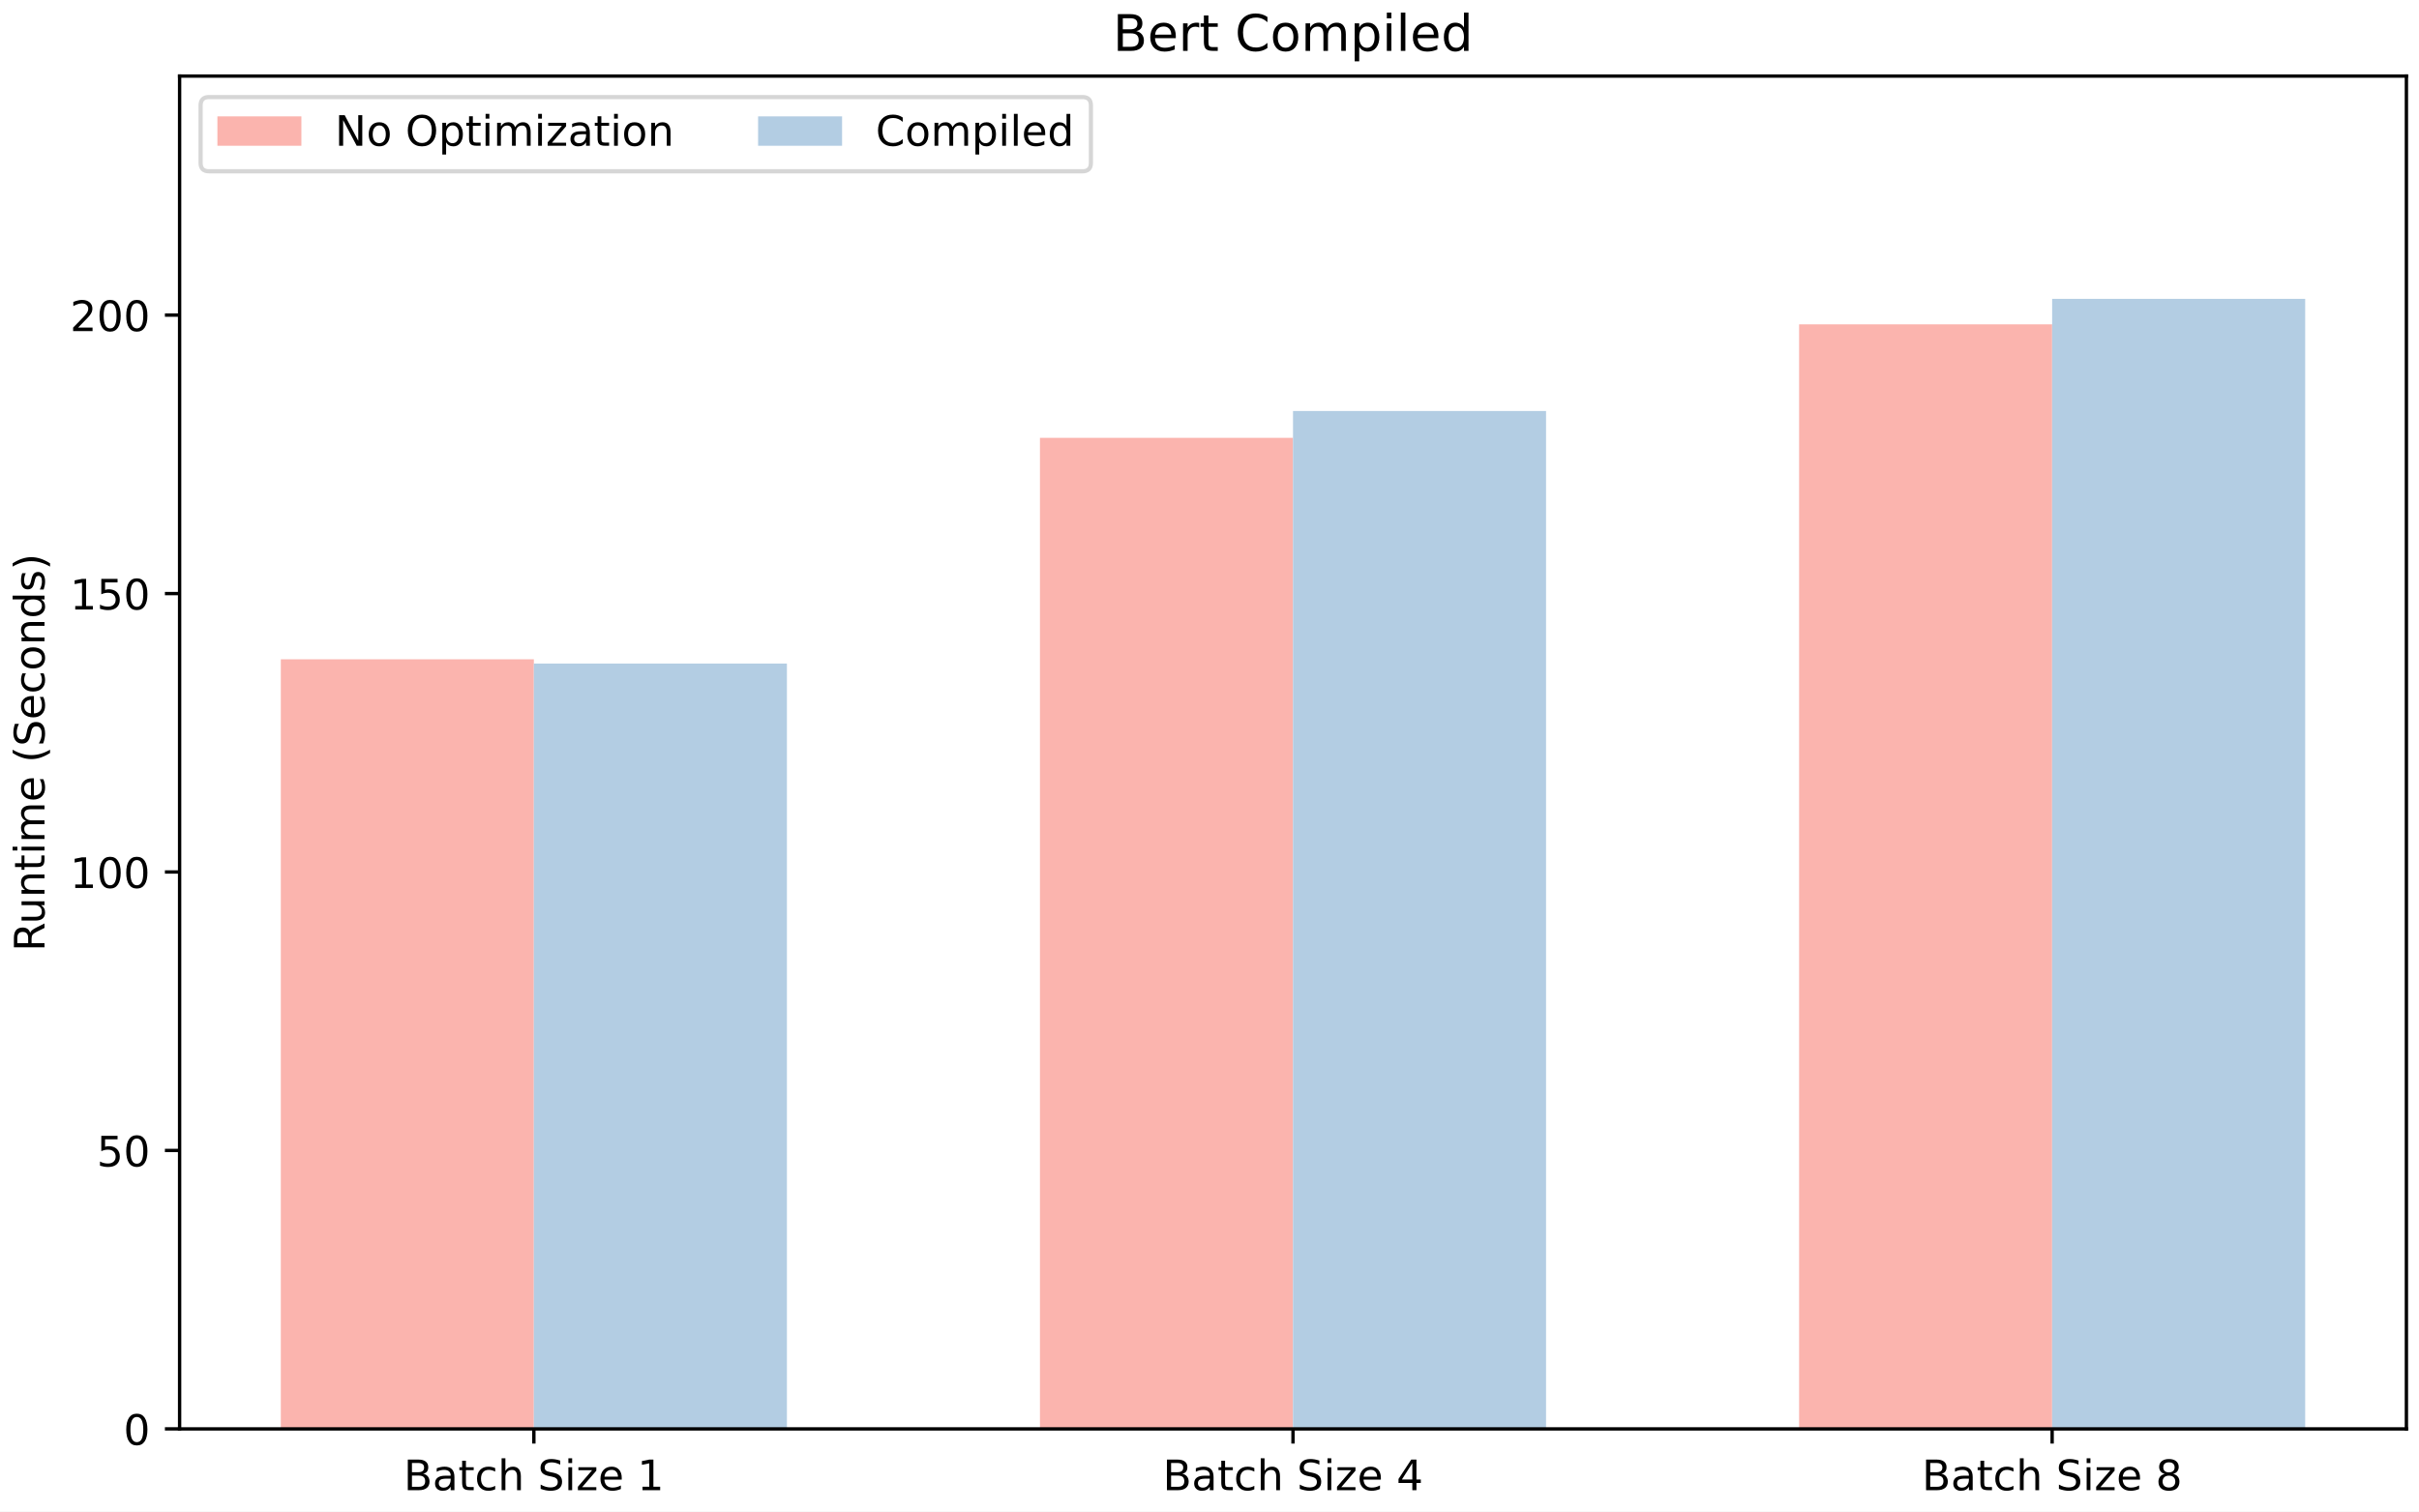
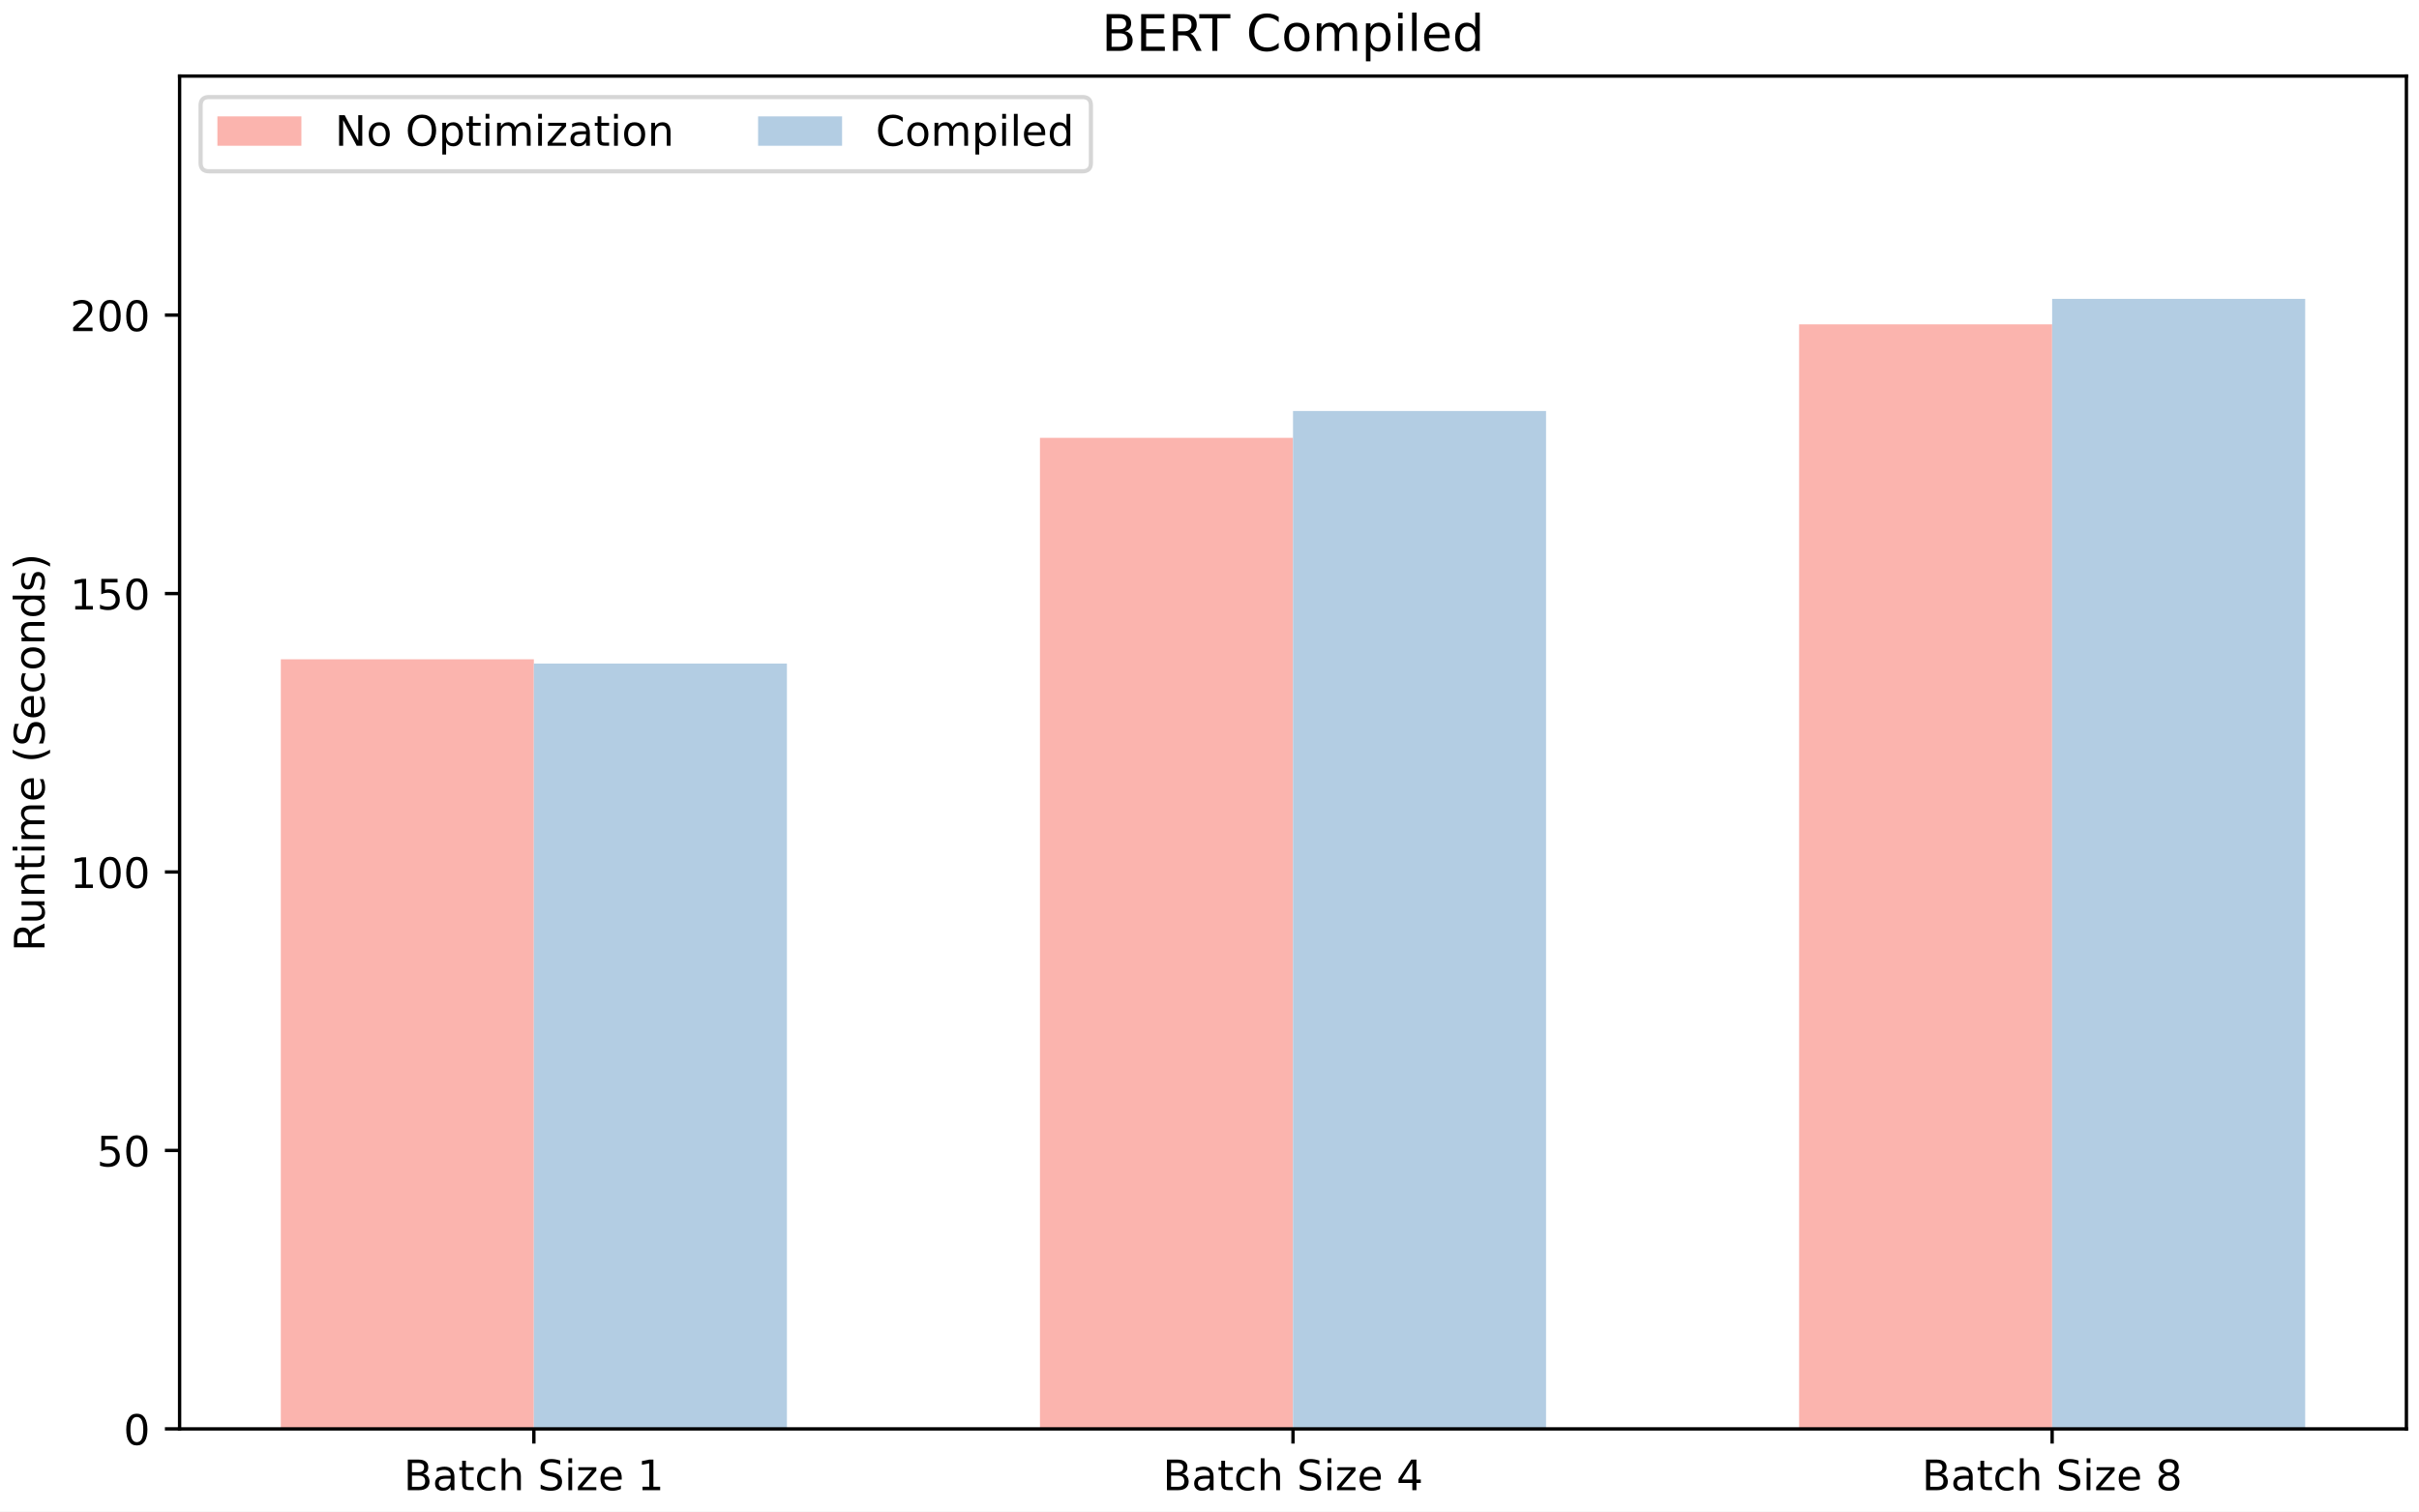
<svg xmlns="http://www.w3.org/2000/svg" xmlns:xlink="http://www.w3.org/1999/xlink" width="576pt" height="360pt" viewBox="0 0 576 360" version="1.1">
  <defs>
    <style type="text/css">*{stroke-linejoin: round; stroke-linecap: butt}</style>
  </defs>
  <g id="figure_1">
    <g id="patch_1">
      <path d="M 0 360 L 576 360 L 576 0 L 0 0 z " style="fill: #ffffff" />
    </g>
    <g id="axes_1">
      <g id="patch_2">
        <path d="M 42.766 340.322 L 573 340.322 L 573 18.118 L 42.766 18.118 z " style="fill: #ffffff" />
      </g>
      <g id="patch_3">
-         <path d="M 66.867 340.322 L 127.121 340.322 L 127.121 157.025 L 66.867 157.025 z " clip-path="url(#pbd06980a5d)" style="fill: #fbb4ae" />
+         <path d="M 66.867 340.322 L 127.121 340.322 L 127.121 157.025 L 66.867 157.025 z " clip-path="url(#padce8d8c73)" style="fill: #fbb4ae" />
      </g>
      <g id="patch_4">
-         <path d="M 247.629 340.322 L 307.883 340.322 L 307.883 104.276 L 247.629 104.276 z " clip-path="url(#pbd06980a5d)" style="fill: #fbb4ae" />
+         <path d="M 247.629 340.322 L 307.883 340.322 L 307.883 104.276 L 247.629 104.276 z " clip-path="url(#padce8d8c73)" style="fill: #fbb4ae" />
      </g>
      <g id="patch_5">
-         <path d="M 428.391 340.322 L 488.644 340.322 L 488.644 77.238 L 428.391 77.238 z " clip-path="url(#pbd06980a5d)" style="fill: #fbb4ae" />
+         <path d="M 428.391 340.322 L 488.644 340.322 L 488.644 77.238 L 428.391 77.238 z " clip-path="url(#padce8d8c73)" style="fill: #fbb4ae" />
      </g>
      <g id="patch_6">
-         <path d="M 127.121 340.322 L 187.375 340.322 L 187.375 158.045 L 127.121 158.045 z " clip-path="url(#pbd06980a5d)" style="fill: #b3cde3" />
+         <path d="M 127.121 340.322 L 187.375 340.322 L 187.375 158.045 L 127.121 158.045 z " clip-path="url(#padce8d8c73)" style="fill: #b3cde3" />
      </g>
      <g id="patch_7">
-         <path d="M 307.883 340.322 L 368.137 340.322 L 368.137 97.896 L 307.883 97.896 z " clip-path="url(#pbd06980a5d)" style="fill: #b3cde3" />
+         <path d="M 307.883 340.322 L 368.137 340.322 L 368.137 97.896 L 307.883 97.896 z " clip-path="url(#padce8d8c73)" style="fill: #b3cde3" />
      </g>
      <g id="patch_8">
-         <path d="M 488.644 340.322 L 548.898 340.322 L 548.898 71.172 L 488.644 71.172 z " clip-path="url(#pbd06980a5d)" style="fill: #b3cde3" />
+         <path d="M 488.644 340.322 L 548.898 340.322 L 548.898 71.172 L 488.644 71.172 z " clip-path="url(#padce8d8c73)" style="fill: #b3cde3" />
      </g>
      <g id="matplotlib.axis_1">
        <g id="xtick_1">
          <g id="line2d_1">
            <defs>
-               <path id="m050d2a1d4e" d="M 0 0 L 0 3.5 " style="stroke: #000000; stroke-width: 0.8" />
+               <path id="m2f17602c86" d="M 0 0 L 0 3.5 " style="stroke: #000000; stroke-width: 0.8" />
            </defs>
            <g>
-               <use xlink:href="#m050d2a1d4e" x="127.121" y="340.322" style="stroke: #000000; stroke-width: 0.8" />
+               <use xlink:href="#m2f17602c86" x="127.121" y="340.322" style="stroke: #000000; stroke-width: 0.8" />
            </g>
          </g>
          <g id="text_1">
            <g transform="translate(96.12516 354.9201) scale(0.1 -0.1)">
              <defs>
                <path id="DejaVuSans-42" d="M 1259 2228 L 1259 519 L 2272 519 Q 2781 519 3026 730 Q 3272 941 3272 1375 Q 3272 1813 3026 2020 Q 2781 2228 2272 2228 L 1259 2228 z M 1259 4147 L 1259 2741 L 2194 2741 Q 2656 2741 2882 2914 Q 3109 3088 3109 3444 Q 3109 3797 2882 3972 Q 2656 4147 2194 4147 L 1259 4147 z M 628 4666 L 2241 4666 Q 2963 4666 3353 4366 Q 3744 4066 3744 3513 Q 3744 3084 3544 2831 Q 3344 2578 2956 2516 Q 3422 2416 3680 2098 Q 3938 1781 3938 1306 Q 3938 681 3513 340 Q 3088 0 2303 0 L 628 0 L 628 4666 z " transform="scale(0.015625)" />
                <path id="DejaVuSans-61" d="M 2194 1759 Q 1497 1759 1228 1600 Q 959 1441 959 1056 Q 959 750 1161 570 Q 1363 391 1709 391 Q 2188 391 2477 730 Q 2766 1069 2766 1631 L 2766 1759 L 2194 1759 z M 3341 1997 L 3341 0 L 2766 0 L 2766 531 Q 2569 213 2275 61 Q 1981 -91 1556 -91 Q 1019 -91 701 211 Q 384 513 384 1019 Q 384 1609 779 1909 Q 1175 2209 1959 2209 L 2766 2209 L 2766 2266 Q 2766 2663 2505 2880 Q 2244 3097 1772 3097 Q 1472 3097 1187 3025 Q 903 2953 641 2809 L 641 3341 Q 956 3463 1253 3523 Q 1550 3584 1831 3584 Q 2591 3584 2966 3190 Q 3341 2797 3341 1997 z " transform="scale(0.015625)" />
                <path id="DejaVuSans-74" d="M 1172 4494 L 1172 3500 L 2356 3500 L 2356 3053 L 1172 3053 L 1172 1153 Q 1172 725 1289 603 Q 1406 481 1766 481 L 2356 481 L 2356 0 L 1766 0 Q 1100 0 847 248 Q 594 497 594 1153 L 594 3053 L 172 3053 L 172 3500 L 594 3500 L 594 4494 L 1172 4494 z " transform="scale(0.015625)" />
                <path id="DejaVuSans-63" d="M 3122 3366 L 3122 2828 Q 2878 2963 2633 3030 Q 2388 3097 2138 3097 Q 1578 3097 1268 2742 Q 959 2388 959 1747 Q 959 1106 1268 751 Q 1578 397 2138 397 Q 2388 397 2633 464 Q 2878 531 3122 666 L 3122 134 Q 2881 22 2623 -34 Q 2366 -91 2075 -91 Q 1284 -91 818 406 Q 353 903 353 1747 Q 353 2603 823 3093 Q 1294 3584 2113 3584 Q 2378 3584 2631 3529 Q 2884 3475 3122 3366 z " transform="scale(0.015625)" />
                <path id="DejaVuSans-68" d="M 3513 2113 L 3513 0 L 2938 0 L 2938 2094 Q 2938 2591 2744 2837 Q 2550 3084 2163 3084 Q 1697 3084 1428 2787 Q 1159 2491 1159 1978 L 1159 0 L 581 0 L 581 4863 L 1159 4863 L 1159 2956 Q 1366 3272 1645 3428 Q 1925 3584 2291 3584 Q 2894 3584 3203 3211 Q 3513 2838 3513 2113 z " transform="scale(0.015625)" />
                <path id="DejaVuSans-20" transform="scale(0.015625)" />
                <path id="DejaVuSans-53" d="M 3425 4513 L 3425 3897 Q 3066 4069 2747 4153 Q 2428 4238 2131 4238 Q 1616 4238 1336 4038 Q 1056 3838 1056 3469 Q 1056 3159 1242 3001 Q 1428 2844 1947 2747 L 2328 2669 Q 3034 2534 3370 2195 Q 3706 1856 3706 1288 Q 3706 609 3251 259 Q 2797 -91 1919 -91 Q 1588 -91 1214 -16 Q 841 59 441 206 L 441 856 Q 825 641 1194 531 Q 1563 422 1919 422 Q 2459 422 2753 634 Q 3047 847 3047 1241 Q 3047 1584 2836 1778 Q 2625 1972 2144 2069 L 1759 2144 Q 1053 2284 737 2584 Q 422 2884 422 3419 Q 422 4038 858 4394 Q 1294 4750 2059 4750 Q 2388 4750 2728 4690 Q 3069 4631 3425 4513 z " transform="scale(0.015625)" />
                <path id="DejaVuSans-69" d="M 603 3500 L 1178 3500 L 1178 0 L 603 0 L 603 3500 z M 603 4863 L 1178 4863 L 1178 4134 L 603 4134 L 603 4863 z " transform="scale(0.015625)" />
                <path id="DejaVuSans-7a" d="M 353 3500 L 3084 3500 L 3084 2975 L 922 459 L 3084 459 L 3084 0 L 275 0 L 275 525 L 2438 3041 L 353 3041 L 353 3500 z " transform="scale(0.015625)" />
                <path id="DejaVuSans-65" d="M 3597 1894 L 3597 1613 L 953 1613 Q 991 1019 1311 708 Q 1631 397 2203 397 Q 2534 397 2845 478 Q 3156 559 3463 722 L 3463 178 Q 3153 47 2828 -22 Q 2503 -91 2169 -91 Q 1331 -91 842 396 Q 353 884 353 1716 Q 353 2575 817 3079 Q 1281 3584 2069 3584 Q 2775 3584 3186 3129 Q 3597 2675 3597 1894 z M 3022 2063 Q 3016 2534 2758 2815 Q 2500 3097 2075 3097 Q 1594 3097 1305 2825 Q 1016 2553 972 2059 L 3022 2063 z " transform="scale(0.015625)" />
                <path id="DejaVuSans-31" d="M 794 531 L 1825 531 L 1825 4091 L 703 3866 L 703 4441 L 1819 4666 L 2450 4666 L 2450 531 L 3481 531 L 3481 0 L 794 0 L 794 531 z " transform="scale(0.015625)" />
              </defs>
              <use xlink:href="#DejaVuSans-42" />
              <use xlink:href="#DejaVuSans-61" transform="translate(68.60352 0)" />
              <use xlink:href="#DejaVuSans-74" transform="translate(129.8828 0)" />
              <use xlink:href="#DejaVuSans-63" transform="translate(169.0918 0)" />
              <use xlink:href="#DejaVuSans-68" transform="translate(224.0723 0)" />
              <use xlink:href="#DejaVuSans-20" transform="translate(287.4512 0)" />
              <use xlink:href="#DejaVuSans-53" transform="translate(319.2383 0)" />
              <use xlink:href="#DejaVuSans-69" transform="translate(382.7148 0)" />
              <use xlink:href="#DejaVuSans-7a" transform="translate(410.498 0)" />
              <use xlink:href="#DejaVuSans-65" transform="translate(462.9883 0)" />
              <use xlink:href="#DejaVuSans-20" transform="translate(524.5117 0)" />
              <use xlink:href="#DejaVuSans-31" transform="translate(556.2988 0)" />
            </g>
          </g>
        </g>
        <g id="xtick_2">
          <g id="line2d_2">
            <g>
-               <use xlink:href="#m050d2a1d4e" x="307.883" y="340.322" style="stroke: #000000; stroke-width: 0.8" />
+               <use xlink:href="#m2f17602c86" x="307.883" y="340.322" style="stroke: #000000; stroke-width: 0.8" />
            </g>
          </g>
          <g id="text_2">
            <g transform="translate(276.8867 354.9201) scale(0.1 -0.1)">
              <defs>
                <path id="DejaVuSans-34" d="M 2419 4116 L 825 1625 L 2419 1625 L 2419 4116 z M 2253 4666 L 3047 4666 L 3047 1625 L 3713 1625 L 3713 1100 L 3047 1100 L 3047 0 L 2419 0 L 2419 1100 L 313 1100 L 313 1709 L 2253 4666 z " transform="scale(0.015625)" />
              </defs>
              <use xlink:href="#DejaVuSans-42" />
              <use xlink:href="#DejaVuSans-61" transform="translate(68.60352 0)" />
              <use xlink:href="#DejaVuSans-74" transform="translate(129.8828 0)" />
              <use xlink:href="#DejaVuSans-63" transform="translate(169.0918 0)" />
              <use xlink:href="#DejaVuSans-68" transform="translate(224.0723 0)" />
              <use xlink:href="#DejaVuSans-20" transform="translate(287.4512 0)" />
              <use xlink:href="#DejaVuSans-53" transform="translate(319.2383 0)" />
              <use xlink:href="#DejaVuSans-69" transform="translate(382.7148 0)" />
              <use xlink:href="#DejaVuSans-7a" transform="translate(410.498 0)" />
              <use xlink:href="#DejaVuSans-65" transform="translate(462.9883 0)" />
              <use xlink:href="#DejaVuSans-20" transform="translate(524.5117 0)" />
              <use xlink:href="#DejaVuSans-34" transform="translate(556.2988 0)" />
            </g>
          </g>
        </g>
        <g id="xtick_3">
          <g id="line2d_3">
            <g>
-               <use xlink:href="#m050d2a1d4e" x="488.644" y="340.322" style="stroke: #000000; stroke-width: 0.8" />
+               <use xlink:href="#m2f17602c86" x="488.644" y="340.322" style="stroke: #000000; stroke-width: 0.8" />
            </g>
          </g>
          <g id="text_3">
            <g transform="translate(457.6483 354.9201) scale(0.1 -0.1)">
              <defs>
                <path id="DejaVuSans-38" d="M 2034 2216 Q 1584 2216 1326 1975 Q 1069 1734 1069 1313 Q 1069 891 1326 650 Q 1584 409 2034 409 Q 2484 409 2743 651 Q 3003 894 3003 1313 Q 3003 1734 2745 1975 Q 2488 2216 2034 2216 z M 1403 2484 Q 997 2584 770 2862 Q 544 3141 544 3541 Q 544 4100 942 4425 Q 1341 4750 2034 4750 Q 2731 4750 3128 4425 Q 3525 4100 3525 3541 Q 3525 3141 3298 2862 Q 3072 2584 2669 2484 Q 3125 2378 3379 2068 Q 3634 1759 3634 1313 Q 3634 634 3220 271 Q 2806 -91 2034 -91 Q 1263 -91 848 271 Q 434 634 434 1313 Q 434 1759 690 2068 Q 947 2378 1403 2484 z M 1172 3481 Q 1172 3119 1398 2916 Q 1625 2713 2034 2713 Q 2441 2713 2670 2916 Q 2900 3119 2900 3481 Q 2900 3844 2670 4047 Q 2441 4250 2034 4250 Q 1625 4250 1398 4047 Q 1172 3844 1172 3481 z " transform="scale(0.015625)" />
              </defs>
              <use xlink:href="#DejaVuSans-42" />
              <use xlink:href="#DejaVuSans-61" transform="translate(68.60352 0)" />
              <use xlink:href="#DejaVuSans-74" transform="translate(129.8828 0)" />
              <use xlink:href="#DejaVuSans-63" transform="translate(169.0918 0)" />
              <use xlink:href="#DejaVuSans-68" transform="translate(224.0723 0)" />
              <use xlink:href="#DejaVuSans-20" transform="translate(287.4512 0)" />
              <use xlink:href="#DejaVuSans-53" transform="translate(319.2383 0)" />
              <use xlink:href="#DejaVuSans-69" transform="translate(382.7148 0)" />
              <use xlink:href="#DejaVuSans-7a" transform="translate(410.498 0)" />
              <use xlink:href="#DejaVuSans-65" transform="translate(462.9883 0)" />
              <use xlink:href="#DejaVuSans-20" transform="translate(524.5117 0)" />
              <use xlink:href="#DejaVuSans-38" transform="translate(556.2988 0)" />
            </g>
          </g>
        </g>
      </g>
      <g id="matplotlib.axis_2">
        <g id="ytick_1">
          <g id="line2d_4">
            <defs>
-               <path id="m184f2b9f1e" d="M 0 0 L -3.5 0 " style="stroke: #000000; stroke-width: 0.8" />
+               <path id="mcbe75747d6" d="M 0 0 L -3.5 0 " style="stroke: #000000; stroke-width: 0.8" />
            </defs>
            <g>
-               <use xlink:href="#m184f2b9f1e" x="42.766" y="340.322" style="stroke: #000000; stroke-width: 0.8" />
+               <use xlink:href="#mcbe75747d6" x="42.766" y="340.322" style="stroke: #000000; stroke-width: 0.8" />
            </g>
          </g>
          <g id="text_4">
            <g transform="translate(29.40337 344.1209) scale(0.1 -0.1)">
              <defs>
                <path id="DejaVuSans-30" d="M 2034 4250 Q 1547 4250 1301 3770 Q 1056 3291 1056 2328 Q 1056 1369 1301 889 Q 1547 409 2034 409 Q 2525 409 2770 889 Q 3016 1369 3016 2328 Q 3016 3291 2770 3770 Q 2525 4250 2034 4250 z M 2034 4750 Q 2819 4750 3233 4129 Q 3647 3509 3647 2328 Q 3647 1150 3233 529 Q 2819 -91 2034 -91 Q 1250 -91 836 529 Q 422 1150 422 2328 Q 422 3509 836 4129 Q 1250 4750 2034 4750 z " transform="scale(0.015625)" />
              </defs>
              <use xlink:href="#DejaVuSans-30" />
            </g>
          </g>
        </g>
        <g id="ytick_2">
          <g id="line2d_5">
            <g>
-               <use xlink:href="#m184f2b9f1e" x="42.766" y="274.004" style="stroke: #000000; stroke-width: 0.8" />
+               <use xlink:href="#mcbe75747d6" x="42.766" y="274.004" style="stroke: #000000; stroke-width: 0.8" />
            </g>
          </g>
          <g id="text_5">
            <g transform="translate(23.04087 277.8033) scale(0.1 -0.1)">
              <defs>
                <path id="DejaVuSans-35" d="M 691 4666 L 3169 4666 L 3169 4134 L 1269 4134 L 1269 2991 Q 1406 3038 1543 3061 Q 1681 3084 1819 3084 Q 2600 3084 3056 2656 Q 3513 2228 3513 1497 Q 3513 744 3044 326 Q 2575 -91 1722 -91 Q 1428 -91 1123 -41 Q 819 9 494 109 L 494 744 Q 775 591 1075 516 Q 1375 441 1709 441 Q 2250 441 2565 725 Q 2881 1009 2881 1497 Q 2881 1984 2565 2268 Q 2250 2553 1709 2553 Q 1456 2553 1204 2497 Q 953 2441 691 2322 L 691 4666 z " transform="scale(0.015625)" />
              </defs>
              <use xlink:href="#DejaVuSans-35" />
              <use xlink:href="#DejaVuSans-30" transform="translate(63.62305 0)" />
            </g>
          </g>
        </g>
        <g id="ytick_3">
          <g id="line2d_6">
            <g>
-               <use xlink:href="#m184f2b9f1e" x="42.766" y="207.686" style="stroke: #000000; stroke-width: 0.8" />
+               <use xlink:href="#mcbe75747d6" x="42.766" y="207.686" style="stroke: #000000; stroke-width: 0.8" />
            </g>
          </g>
          <g id="text_6">
            <g transform="translate(16.67836 211.4857) scale(0.1 -0.1)">
              <use xlink:href="#DejaVuSans-31" />
              <use xlink:href="#DejaVuSans-30" transform="translate(63.62305 0)" />
              <use xlink:href="#DejaVuSans-30" transform="translate(127.2461 0)" />
            </g>
          </g>
        </g>
        <g id="ytick_4">
          <g id="line2d_7">
            <g>
-               <use xlink:href="#m184f2b9f1e" x="42.766" y="141.369" style="stroke: #000000; stroke-width: 0.8" />
+               <use xlink:href="#mcbe75747d6" x="42.766" y="141.369" style="stroke: #000000; stroke-width: 0.8" />
            </g>
          </g>
          <g id="text_7">
            <g transform="translate(16.67836 145.1681) scale(0.1 -0.1)">
              <use xlink:href="#DejaVuSans-31" />
              <use xlink:href="#DejaVuSans-35" transform="translate(63.62305 0)" />
              <use xlink:href="#DejaVuSans-30" transform="translate(127.2461 0)" />
            </g>
          </g>
        </g>
        <g id="ytick_5">
          <g id="line2d_8">
            <g>
-               <use xlink:href="#m184f2b9f1e" x="42.766" y="75.051" style="stroke: #000000; stroke-width: 0.8" />
+               <use xlink:href="#mcbe75747d6" x="42.766" y="75.051" style="stroke: #000000; stroke-width: 0.8" />
            </g>
          </g>
          <g id="text_8">
            <g transform="translate(16.67836 78.85058) scale(0.1 -0.1)">
              <defs>
                <path id="DejaVuSans-32" d="M 1228 531 L 3431 531 L 3431 0 L 469 0 L 469 531 Q 828 903 1448 1529 Q 2069 2156 2228 2338 Q 2531 2678 2651 2914 Q 2772 3150 2772 3378 Q 2772 3750 2511 3984 Q 2250 4219 1831 4219 Q 1534 4219 1204 4116 Q 875 4013 500 3803 L 500 4441 Q 881 4594 1212 4672 Q 1544 4750 1819 4750 Q 2544 4750 2975 4387 Q 3406 4025 3406 3419 Q 3406 3131 3298 2873 Q 3191 2616 2906 2266 Q 2828 2175 2409 1742 Q 1991 1309 1228 531 z " transform="scale(0.015625)" />
              </defs>
              <use xlink:href="#DejaVuSans-32" />
              <use xlink:href="#DejaVuSans-30" transform="translate(63.62305 0)" />
              <use xlink:href="#DejaVuSans-30" transform="translate(127.2461 0)" />
            </g>
          </g>
        </g>
        <g id="text_9">
          <g transform="translate(10.59868 226.6005) rotate(-90) scale(0.1 -0.1)">
            <defs>
              <path id="DejaVuSans-52" d="M 2841 2188 Q 3044 2119 3236 1894 Q 3428 1669 3622 1275 L 4263 0 L 3584 0 L 2988 1197 Q 2756 1666 2539 1819 Q 2322 1972 1947 1972 L 1259 1972 L 1259 0 L 628 0 L 628 4666 L 2053 4666 Q 2853 4666 3247 4331 Q 3641 3997 3641 3322 Q 3641 2881 3436 2590 Q 3231 2300 2841 2188 z M 1259 4147 L 1259 2491 L 2053 2491 Q 2509 2491 2742 2702 Q 2975 2913 2975 3322 Q 2975 3731 2742 3939 Q 2509 4147 2053 4147 L 1259 4147 z " transform="scale(0.015625)" />
              <path id="DejaVuSans-75" d="M 544 1381 L 544 3500 L 1119 3500 L 1119 1403 Q 1119 906 1312 657 Q 1506 409 1894 409 Q 2359 409 2629 706 Q 2900 1003 2900 1516 L 2900 3500 L 3475 3500 L 3475 0 L 2900 0 L 2900 538 Q 2691 219 2414 64 Q 2138 -91 1772 -91 Q 1169 -91 856 284 Q 544 659 544 1381 z M 1991 3584 L 1991 3584 z " transform="scale(0.015625)" />
              <path id="DejaVuSans-6e" d="M 3513 2113 L 3513 0 L 2938 0 L 2938 2094 Q 2938 2591 2744 2837 Q 2550 3084 2163 3084 Q 1697 3084 1428 2787 Q 1159 2491 1159 1978 L 1159 0 L 581 0 L 581 3500 L 1159 3500 L 1159 2956 Q 1366 3272 1645 3428 Q 1925 3584 2291 3584 Q 2894 3584 3203 3211 Q 3513 2838 3513 2113 z " transform="scale(0.015625)" />
              <path id="DejaVuSans-6d" d="M 3328 2828 Q 3544 3216 3844 3400 Q 4144 3584 4550 3584 Q 5097 3584 5394 3201 Q 5691 2819 5691 2113 L 5691 0 L 5113 0 L 5113 2094 Q 5113 2597 4934 2840 Q 4756 3084 4391 3084 Q 3944 3084 3684 2787 Q 3425 2491 3425 1978 L 3425 0 L 2847 0 L 2847 2094 Q 2847 2600 2669 2842 Q 2491 3084 2119 3084 Q 1678 3084 1418 2786 Q 1159 2488 1159 1978 L 1159 0 L 581 0 L 581 3500 L 1159 3500 L 1159 2956 Q 1356 3278 1631 3431 Q 1906 3584 2284 3584 Q 2666 3584 2933 3390 Q 3200 3197 3328 2828 z " transform="scale(0.015625)" />
              <path id="DejaVuSans-28" d="M 1984 4856 Q 1566 4138 1362 3434 Q 1159 2731 1159 2009 Q 1159 1288 1364 580 Q 1569 -128 1984 -844 L 1484 -844 Q 1016 -109 783 600 Q 550 1309 550 2009 Q 550 2706 781 3412 Q 1013 4119 1484 4856 L 1984 4856 z " transform="scale(0.015625)" />
              <path id="DejaVuSans-6f" d="M 1959 3097 Q 1497 3097 1228 2736 Q 959 2375 959 1747 Q 959 1119 1226 758 Q 1494 397 1959 397 Q 2419 397 2687 759 Q 2956 1122 2956 1747 Q 2956 2369 2687 2733 Q 2419 3097 1959 3097 z M 1959 3584 Q 2709 3584 3137 3096 Q 3566 2609 3566 1747 Q 3566 888 3137 398 Q 2709 -91 1959 -91 Q 1206 -91 779 398 Q 353 888 353 1747 Q 353 2609 779 3096 Q 1206 3584 1959 3584 z " transform="scale(0.015625)" />
              <path id="DejaVuSans-64" d="M 2906 2969 L 2906 4863 L 3481 4863 L 3481 0 L 2906 0 L 2906 525 Q 2725 213 2448 61 Q 2172 -91 1784 -91 Q 1150 -91 751 415 Q 353 922 353 1747 Q 353 2572 751 3078 Q 1150 3584 1784 3584 Q 2172 3584 2448 3432 Q 2725 3281 2906 2969 z M 947 1747 Q 947 1113 1208 752 Q 1469 391 1925 391 Q 2381 391 2643 752 Q 2906 1113 2906 1747 Q 2906 2381 2643 2742 Q 2381 3103 1925 3103 Q 1469 3103 1208 2742 Q 947 2381 947 1747 z " transform="scale(0.015625)" />
              <path id="DejaVuSans-73" d="M 2834 3397 L 2834 2853 Q 2591 2978 2328 3040 Q 2066 3103 1784 3103 Q 1356 3103 1142 2972 Q 928 2841 928 2578 Q 928 2378 1081 2264 Q 1234 2150 1697 2047 L 1894 2003 Q 2506 1872 2764 1633 Q 3022 1394 3022 966 Q 3022 478 2636 193 Q 2250 -91 1575 -91 Q 1294 -91 989 -36 Q 684 19 347 128 L 347 722 Q 666 556 975 473 Q 1284 391 1588 391 Q 1994 391 2212 530 Q 2431 669 2431 922 Q 2431 1156 2273 1281 Q 2116 1406 1581 1522 L 1381 1569 Q 847 1681 609 1914 Q 372 2147 372 2553 Q 372 3047 722 3315 Q 1072 3584 1716 3584 Q 2034 3584 2315 3537 Q 2597 3491 2834 3397 z " transform="scale(0.015625)" />
              <path id="DejaVuSans-29" d="M 513 4856 L 1013 4856 Q 1481 4119 1714 3412 Q 1947 2706 1947 2009 Q 1947 1309 1714 600 Q 1481 -109 1013 -844 L 513 -844 Q 928 -128 1133 580 Q 1338 1288 1338 2009 Q 1338 2731 1133 3434 Q 928 4138 513 4856 z " transform="scale(0.015625)" />
            </defs>
            <use xlink:href="#DejaVuSans-52" />
            <use xlink:href="#DejaVuSans-75" transform="translate(64.98242 0)" />
            <use xlink:href="#DejaVuSans-6e" transform="translate(128.3613 0)" />
            <use xlink:href="#DejaVuSans-74" transform="translate(191.7402 0)" />
            <use xlink:href="#DejaVuSans-69" transform="translate(230.9492 0)" />
            <use xlink:href="#DejaVuSans-6d" transform="translate(258.7324 0)" />
            <use xlink:href="#DejaVuSans-65" transform="translate(356.1445 0)" />
            <use xlink:href="#DejaVuSans-20" transform="translate(417.668 0)" />
            <use xlink:href="#DejaVuSans-28" transform="translate(449.4551 0)" />
            <use xlink:href="#DejaVuSans-53" transform="translate(488.4688 0)" />
            <use xlink:href="#DejaVuSans-65" transform="translate(551.9453 0)" />
            <use xlink:href="#DejaVuSans-63" transform="translate(613.4688 0)" />
            <use xlink:href="#DejaVuSans-6f" transform="translate(668.4492 0)" />
            <use xlink:href="#DejaVuSans-6e" transform="translate(729.6309 0)" />
            <use xlink:href="#DejaVuSans-64" transform="translate(793.0098 0)" />
            <use xlink:href="#DejaVuSans-73" transform="translate(856.4863 0)" />
            <use xlink:href="#DejaVuSans-29" transform="translate(908.5859 0)" />
          </g>
        </g>
      </g>
      <g id="patch_9">
        <path d="M 42.766 340.322 L 42.766 18.118 " style="fill: none; stroke: #000000; stroke-width: 0.8; stroke-linejoin: miter; stroke-linecap: square" />
      </g>
      <g id="patch_10">
        <path d="M 573 340.322 L 573 18.118 " style="fill: none; stroke: #000000; stroke-width: 0.8; stroke-linejoin: miter; stroke-linecap: square" />
      </g>
      <g id="patch_11">
        <path d="M 42.766 340.322 L 573 340.322 " style="fill: none; stroke: #000000; stroke-width: 0.8; stroke-linejoin: miter; stroke-linecap: square" />
      </g>
      <g id="patch_12">
        <path d="M 42.766 18.118 L 573 18.118 " style="fill: none; stroke: #000000; stroke-width: 0.8; stroke-linejoin: miter; stroke-linecap: square" />
      </g>
      <g id="text_10">
-         <g transform="translate(264.9997 12.11837) scale(0.12 -0.12)">
+         <g transform="translate(262.3203 12.11837) scale(0.12 -0.12)">
          <defs>
-             <path id="DejaVuSans-72" d="M 2631 2963 Q 2534 3019 2420 3045 Q 2306 3072 2169 3072 Q 1681 3072 1420 2755 Q 1159 2438 1159 1844 L 1159 0 L 581 0 L 581 3500 L 1159 3500 L 1159 2956 Q 1341 3275 1631 3429 Q 1922 3584 2338 3584 Q 2397 3584 2469 3576 Q 2541 3569 2628 3553 L 2631 2963 z " transform="scale(0.015625)" />
+             <path id="DejaVuSans-45" d="M 628 4666 L 3578 4666 L 3578 4134 L 1259 4134 L 1259 2753 L 3481 2753 L 3481 2222 L 1259 2222 L 1259 531 L 3634 531 L 3634 0 L 628 0 L 628 4666 z " transform="scale(0.015625)" />
+             <path id="DejaVuSans-54" d="M -19 4666 L 3928 4666 L 3928 4134 L 2272 4134 L 2272 0 L 1638 0 L 1638 4134 L -19 4134 L -19 4666 z " transform="scale(0.015625)" />
            <path id="DejaVuSans-43" d="M 4122 4306 L 4122 3641 Q 3803 3938 3442 4084 Q 3081 4231 2675 4231 Q 1875 4231 1450 3742 Q 1025 3253 1025 2328 Q 1025 1406 1450 917 Q 1875 428 2675 428 Q 3081 428 3442 575 Q 3803 722 4122 1019 L 4122 359 Q 3791 134 3420 21 Q 3050 -91 2638 -91 Q 1578 -91 968 557 Q 359 1206 359 2328 Q 359 3453 968 4101 Q 1578 4750 2638 4750 Q 3056 4750 3426 4639 Q 3797 4528 4122 4306 z " transform="scale(0.015625)" />
            <path id="DejaVuSans-70" d="M 1159 525 L 1159 -1331 L 581 -1331 L 581 3500 L 1159 3500 L 1159 2969 Q 1341 3281 1617 3432 Q 1894 3584 2278 3584 Q 2916 3584 3314 3078 Q 3713 2572 3713 1747 Q 3713 922 3314 415 Q 2916 -91 2278 -91 Q 1894 -91 1617 61 Q 1341 213 1159 525 z M 3116 1747 Q 3116 2381 2855 2742 Q 2594 3103 2138 3103 Q 1681 3103 1420 2742 Q 1159 2381 1159 1747 Q 1159 1113 1420 752 Q 1681 391 2138 391 Q 2594 391 2855 752 Q 3116 1113 3116 1747 z " transform="scale(0.015625)" />
            <path id="DejaVuSans-6c" d="M 603 4863 L 1178 4863 L 1178 0 L 603 0 L 603 4863 z " transform="scale(0.015625)" />
          </defs>
          <use xlink:href="#DejaVuSans-42" />
-           <use xlink:href="#DejaVuSans-65" transform="translate(68.60352 0)" />
-           <use xlink:href="#DejaVuSans-72" transform="translate(130.127 0)" />
-           <use xlink:href="#DejaVuSans-74" transform="translate(171.2402 0)" />
-           <use xlink:href="#DejaVuSans-20" transform="translate(210.4492 0)" />
-           <use xlink:href="#DejaVuSans-43" transform="translate(242.2363 0)" />
-           <use xlink:href="#DejaVuSans-6f" transform="translate(312.0605 0)" />
-           <use xlink:href="#DejaVuSans-6d" transform="translate(373.2422 0)" />
-           <use xlink:href="#DejaVuSans-70" transform="translate(470.6543 0)" />
-           <use xlink:href="#DejaVuSans-69" transform="translate(534.1309 0)" />
-           <use xlink:href="#DejaVuSans-6c" transform="translate(561.9141 0)" />
-           <use xlink:href="#DejaVuSans-65" transform="translate(589.6973 0)" />
-           <use xlink:href="#DejaVuSans-64" transform="translate(651.2207 0)" />
+           <use xlink:href="#DejaVuSans-45" transform="translate(68.60352 0)" />
+           <use xlink:href="#DejaVuSans-52" transform="translate(131.7871 0)" />
+           <use xlink:href="#DejaVuSans-54" transform="translate(194.0195 0)" />
+           <use xlink:href="#DejaVuSans-20" transform="translate(255.1035 0)" />
+           <use xlink:href="#DejaVuSans-43" transform="translate(286.8906 0)" />
+           <use xlink:href="#DejaVuSans-6f" transform="translate(356.7148 0)" />
+           <use xlink:href="#DejaVuSans-6d" transform="translate(417.8965 0)" />
+           <use xlink:href="#DejaVuSans-70" transform="translate(515.3086 0)" />
+           <use xlink:href="#DejaVuSans-69" transform="translate(578.7852 0)" />
+           <use xlink:href="#DejaVuSans-6c" transform="translate(606.5684 0)" />
+           <use xlink:href="#DejaVuSans-65" transform="translate(634.3516 0)" />
+           <use xlink:href="#DejaVuSans-64" transform="translate(695.875 0)" />
        </g>
      </g>
      <g id="legend_1">
        <g id="patch_13">
          <path d="M 49.766 40.796 L 257.761 40.796 Q 259.761 40.796 259.761 38.796 L 259.761 25.118 Q 259.761 23.118 257.761 23.118 L 49.766 23.118 Q 47.766 23.118 47.766 25.118 L 47.766 38.796 Q 47.766 40.796 49.766 40.796 z " style="fill: #ffffff; opacity: 0.8; stroke: #cccccc; stroke-linejoin: miter" />
        </g>
        <g id="patch_14">
          <path d="M 51.766 34.717 L 71.766 34.717 L 71.766 27.717 L 51.766 27.717 z " style="fill: #fbb4ae" />
        </g>
        <g id="text_11">
          <g transform="translate(79.76587 34.7168) scale(0.1 -0.1)">
            <defs>
              <path id="DejaVuSans-4e" d="M 628 4666 L 1478 4666 L 3547 763 L 3547 4666 L 4159 4666 L 4159 0 L 3309 0 L 1241 3903 L 1241 0 L 628 0 L 628 4666 z " transform="scale(0.015625)" />
              <path id="DejaVuSans-4f" d="M 2522 4238 Q 1834 4238 1429 3725 Q 1025 3213 1025 2328 Q 1025 1447 1429 934 Q 1834 422 2522 422 Q 3209 422 3611 934 Q 4013 1447 4013 2328 Q 4013 3213 3611 3725 Q 3209 4238 2522 4238 z M 2522 4750 Q 3503 4750 4090 4092 Q 4678 3434 4678 2328 Q 4678 1225 4090 567 Q 3503 -91 2522 -91 Q 1538 -91 948 565 Q 359 1222 359 2328 Q 359 3434 948 4092 Q 1538 4750 2522 4750 z " transform="scale(0.015625)" />
            </defs>
            <use xlink:href="#DejaVuSans-4e" />
            <use xlink:href="#DejaVuSans-6f" transform="translate(74.80469 0)" />
            <use xlink:href="#DejaVuSans-20" transform="translate(135.9863 0)" />
            <use xlink:href="#DejaVuSans-4f" transform="translate(167.7734 0)" />
            <use xlink:href="#DejaVuSans-70" transform="translate(246.4844 0)" />
            <use xlink:href="#DejaVuSans-74" transform="translate(309.9609 0)" />
            <use xlink:href="#DejaVuSans-69" transform="translate(349.1699 0)" />
            <use xlink:href="#DejaVuSans-6d" transform="translate(376.9531 0)" />
            <use xlink:href="#DejaVuSans-69" transform="translate(474.3652 0)" />
            <use xlink:href="#DejaVuSans-7a" transform="translate(502.1484 0)" />
            <use xlink:href="#DejaVuSans-61" transform="translate(554.6387 0)" />
            <use xlink:href="#DejaVuSans-74" transform="translate(615.918 0)" />
            <use xlink:href="#DejaVuSans-69" transform="translate(655.127 0)" />
            <use xlink:href="#DejaVuSans-6f" transform="translate(682.9102 0)" />
            <use xlink:href="#DejaVuSans-6e" transform="translate(744.0918 0)" />
          </g>
        </g>
        <g id="patch_15">
          <path d="M 180.513 34.717 L 200.513 34.717 L 200.513 27.717 L 180.513 27.717 z " style="fill: #b3cde3" />
        </g>
        <g id="text_12">
          <g transform="translate(208.5127 34.7168) scale(0.1 -0.1)">
            <use xlink:href="#DejaVuSans-43" />
            <use xlink:href="#DejaVuSans-6f" transform="translate(69.82422 0)" />
            <use xlink:href="#DejaVuSans-6d" transform="translate(131.0059 0)" />
            <use xlink:href="#DejaVuSans-70" transform="translate(228.418 0)" />
            <use xlink:href="#DejaVuSans-69" transform="translate(291.8945 0)" />
            <use xlink:href="#DejaVuSans-6c" transform="translate(319.6777 0)" />
            <use xlink:href="#DejaVuSans-65" transform="translate(347.4609 0)" />
            <use xlink:href="#DejaVuSans-64" transform="translate(408.9844 0)" />
          </g>
        </g>
      </g>
    </g>
  </g>
  <defs>
-     <clipPath id="pbd06980a5d">
+     <clipPath id="padce8d8c73">
      <rect x="42.766" y="18.118" width="530.234" height="322.203" />
    </clipPath>
  </defs>
</svg>
